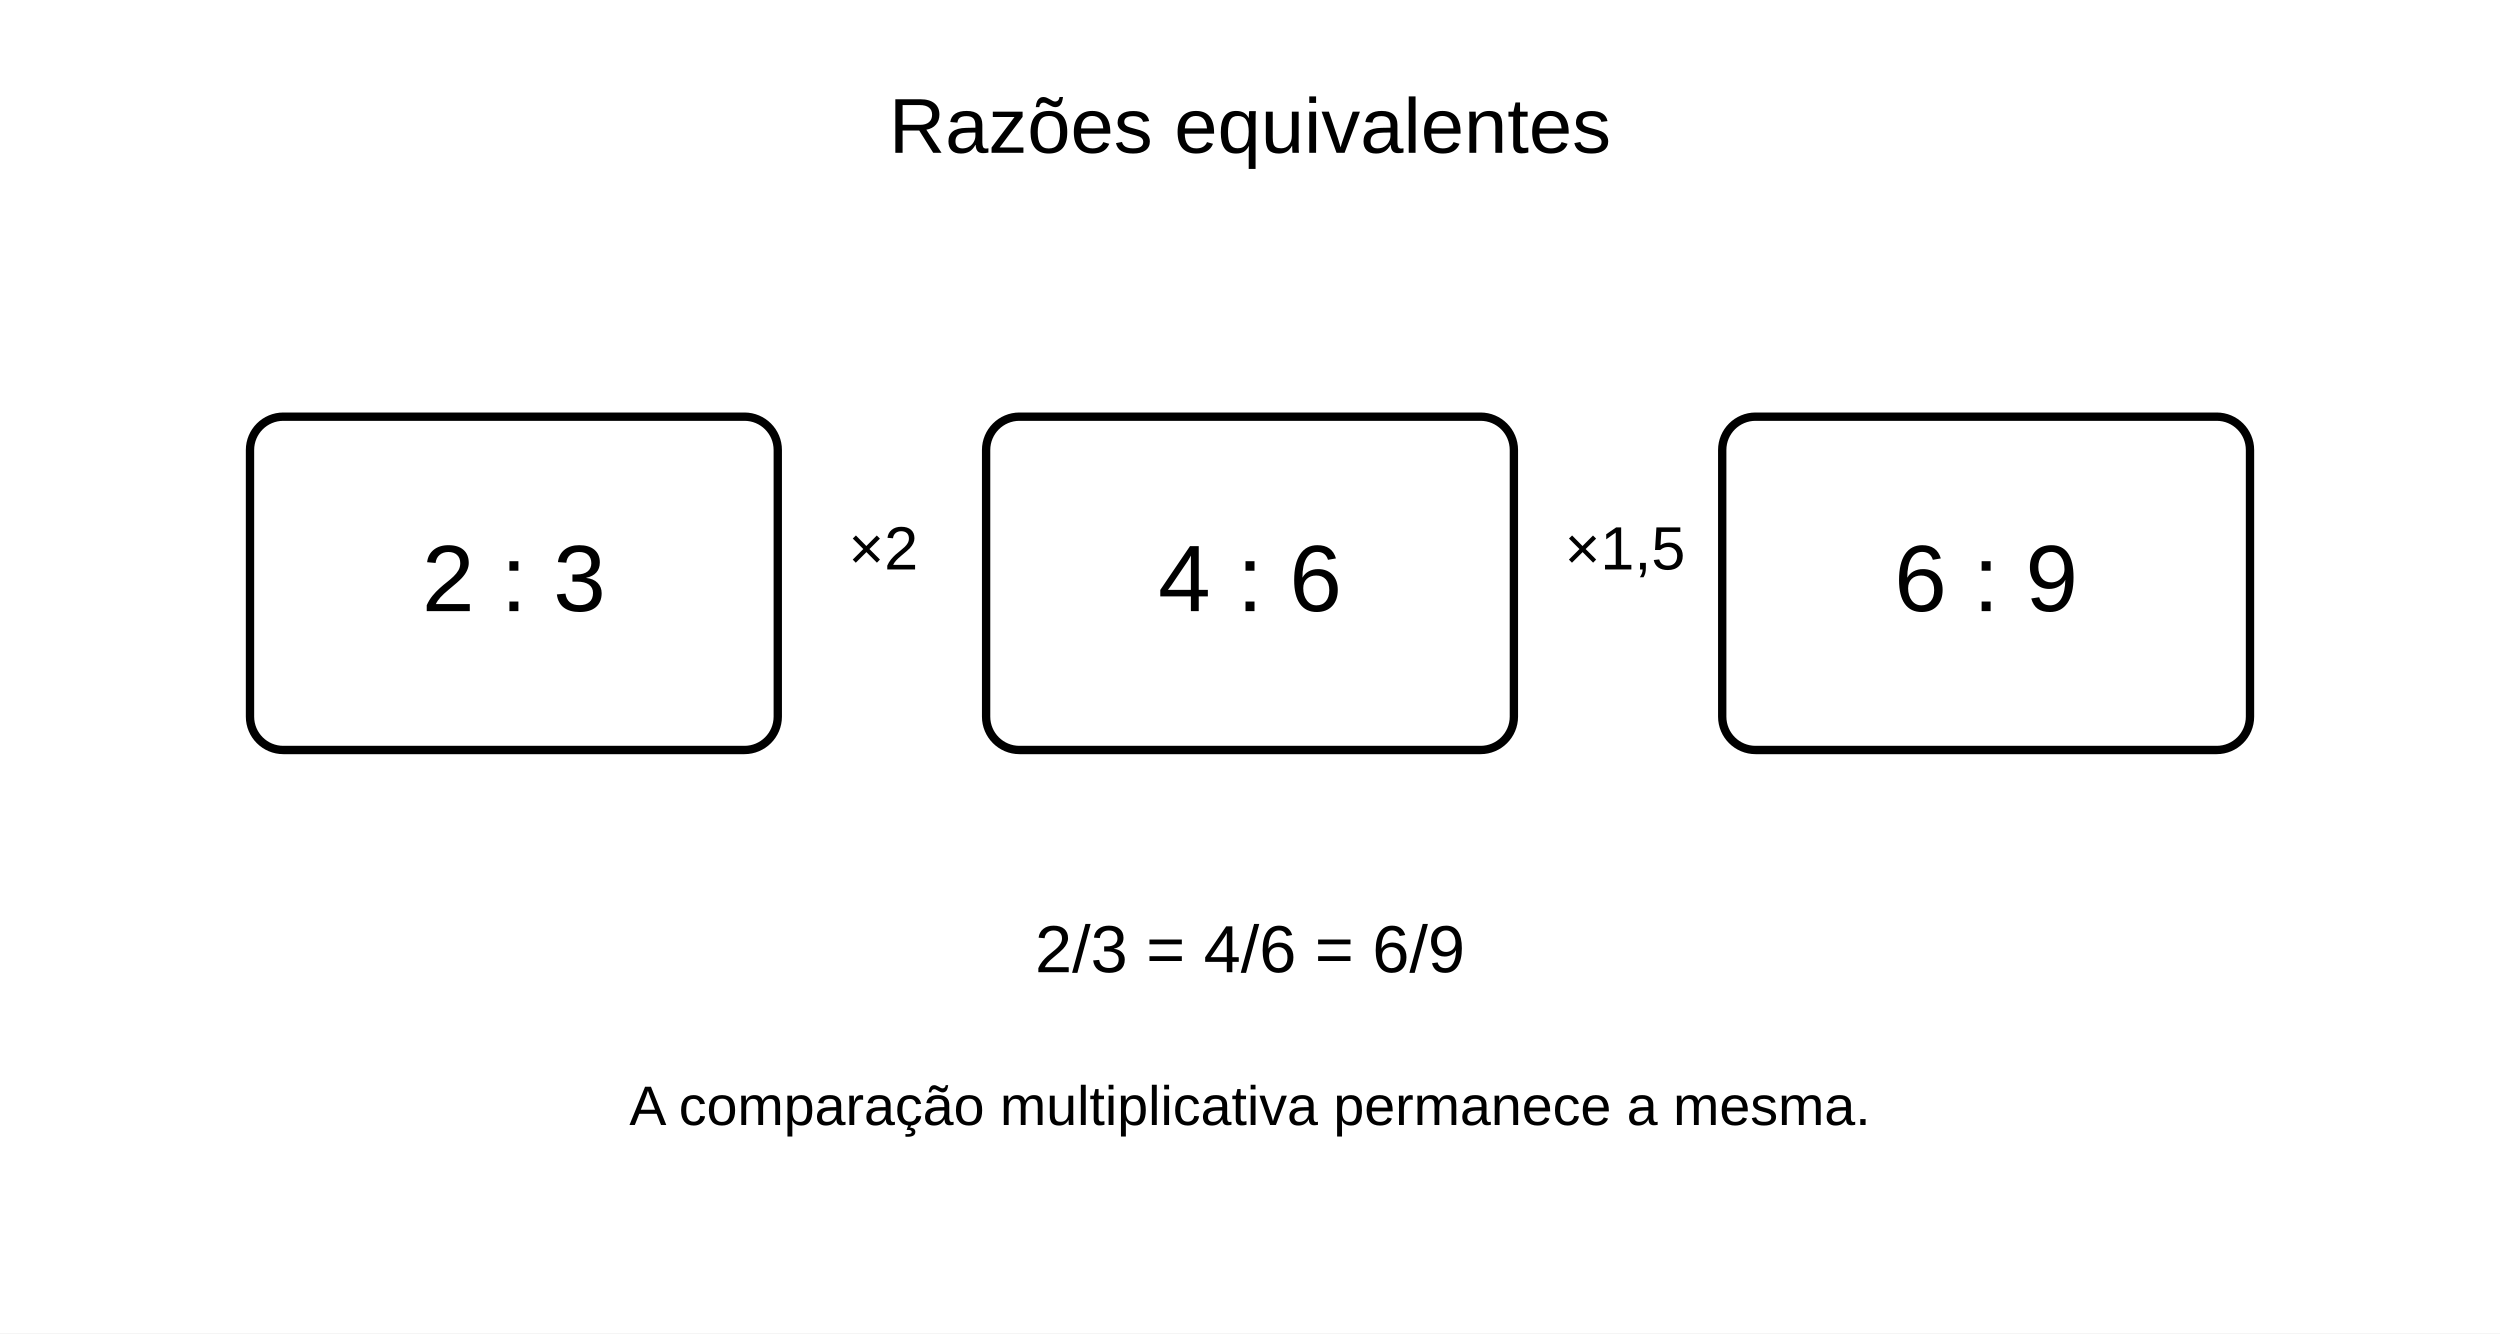
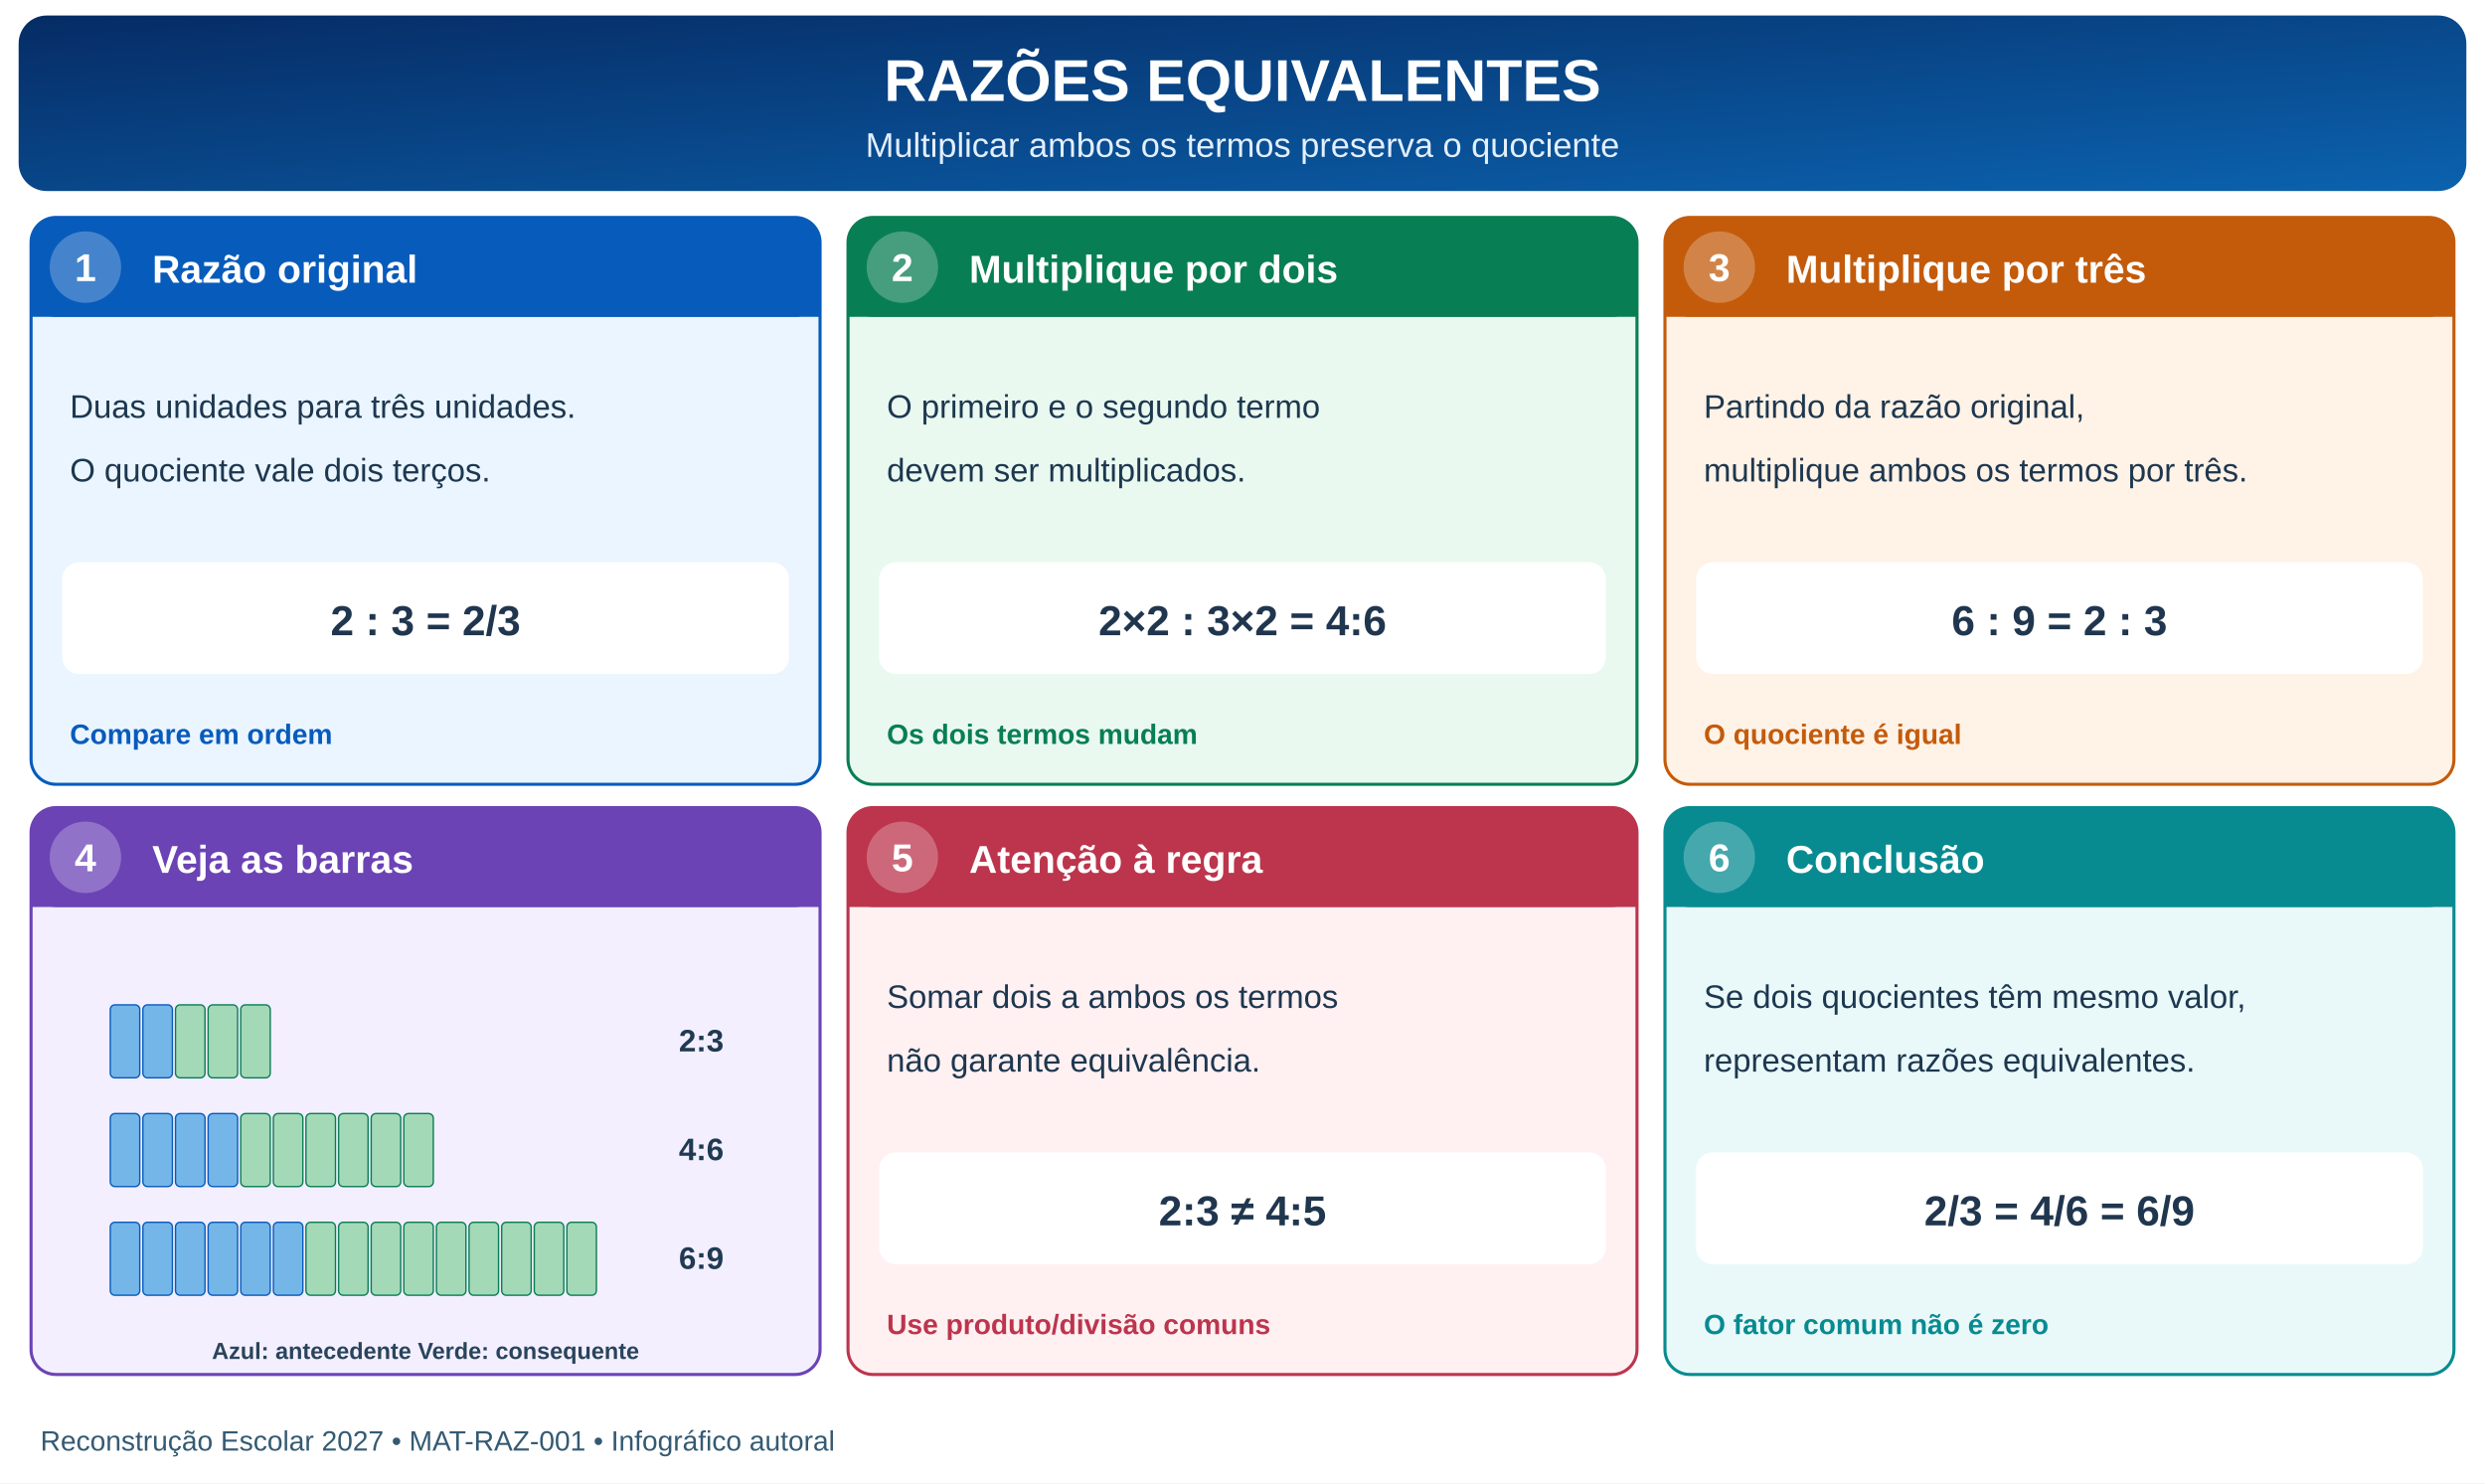
- <svg xmlns="http://www.w3.org/2000/svg" width="900" height="480" viewBox="0 0 900 480" role="img" aria-labelledby="title desc">
-   <rect width="900" height="480" fill="white" />
-   <text x="450" y="55" text-anchor="middle" font-size="28" font-family="Arial">Razões equivalentes</text>
-   <rect x="90" y="150" width="190" height="120" rx="12" fill="none" stroke="black" stroke-width="3" />
-   <rect x="355" y="150" width="190" height="120" rx="12" fill="none" stroke="black" stroke-width="3" />
-   <rect x="620" y="150" width="190" height="120" rx="12" fill="none" stroke="black" stroke-width="3" />
-   <text x="185" y="220" text-anchor="middle" font-size="34" font-family="Arial">2 : 3</text>
-   <text x="450" y="220" text-anchor="middle" font-size="34" font-family="Arial">4 : 6</text>
-   <text x="715" y="220" text-anchor="middle" font-size="34" font-family="Arial">6 : 9</text>
-   <text x="318" y="205" text-anchor="middle" font-size="22" font-family="Arial">×2</text>
-   <text x="585" y="205" text-anchor="middle" font-size="22" font-family="Arial">×1,5</text>
-   <text x="450" y="350" text-anchor="middle" font-size="24" font-family="Arial">2/3 = 4/6 = 6/9</text>
-   <text x="450" y="405" text-anchor="middle" font-size="20" font-family="Arial">A comparação multiplicativa permanece a mesma.</text>
+ <svg xmlns="http://www.w3.org/2000/svg" viewBox="0 0 1600 955" role="img" aria-labelledby="title desc">
+   <defs>
+     <linearGradient id="header" x1="0" y1="0" x2="1" y2="1">
+       <stop offset="0" stop-color="#062c65" />
+       <stop offset="1" stop-color="#0b62ae" />
+     </linearGradient>
+   </defs>
+   <rect width="1600" height="955" fill="#fff" />
+   <rect x="12" y="10" width="1576" height="113" rx="18" fill="url(#header)" />
+   <text x="800" y="65" text-anchor="middle" font-family="Arial,DejaVu Sans,sans-serif" font-size="38" font-weight="700" fill="#fff">RAZÕES EQUIVALENTES</text>
+   <text x="800" y="101" text-anchor="middle" font-family="Arial,DejaVu Sans,sans-serif" font-size="22" font-weight="400" fill="#e3efff">Multiplicar ambos os termos preserva o quociente</text>
+   <rect x="20" y="140" width="508" height="365" rx="16" fill="#eaf5ff" stroke="#075bbb" stroke-width="2" />
+   <rect x="20" y="140" width="508" height="64" rx="16" fill="#075bbb" />
+   <rect x="20" y="186" width="508" height="18" fill="#075bbb" />
+   <circle cx="55" cy="172" r="23" fill="#fff" opacity=".25" />
+   <text x="55" y="181" text-anchor="middle" font-family="Arial,DejaVu Sans,sans-serif" font-size="25" font-weight="700" fill="#fff">1</text>
+   <text x="98" y="182" text-anchor="start" font-family="Arial,DejaVu Sans,sans-serif" font-size="25" font-weight="700" fill="#fff">Razão original</text>
+   <text x="45" y="269" text-anchor="start" font-family="Arial,DejaVu Sans,sans-serif" font-size="21" font-weight="400" fill="#1d374f">Duas unidades para três unidades.</text>
+   <text x="45" y="310" text-anchor="start" font-family="Arial,DejaVu Sans,sans-serif" font-size="21" font-weight="400" fill="#1d374f">O quociente vale dois terços.</text>
+   <rect x="40" y="362" width="468" height="72" rx="11" fill="#fff" />
+   <text x="274" y="409" text-anchor="middle" font-family="Arial,DejaVu Sans,sans-serif" font-size="27" font-weight="700" fill="#20364e">2 : 3 = 2/3</text>
+   <text x="45" y="479" text-anchor="start" font-family="Arial,DejaVu Sans,sans-serif" font-size="18" font-weight="700" fill="#075bbb">Compare em ordem</text>
+   <rect x="546" y="140" width="508" height="365" rx="16" fill="#e9f9f0" stroke="#087e54" stroke-width="2" />
+   <rect x="546" y="140" width="508" height="64" rx="16" fill="#087e54" />
+   <rect x="546" y="186" width="508" height="18" fill="#087e54" />
+   <circle cx="581" cy="172" r="23" fill="#fff" opacity=".25" />
+   <text x="581" y="181" text-anchor="middle" font-family="Arial,DejaVu Sans,sans-serif" font-size="25" font-weight="700" fill="#fff">2</text>
+   <text x="624" y="182" text-anchor="start" font-family="Arial,DejaVu Sans,sans-serif" font-size="25" font-weight="700" fill="#fff">Multiplique por dois</text>
+   <text x="571" y="269" text-anchor="start" font-family="Arial,DejaVu Sans,sans-serif" font-size="21" font-weight="400" fill="#1d374f">O primeiro e o segundo termo</text>
+   <text x="571" y="310" text-anchor="start" font-family="Arial,DejaVu Sans,sans-serif" font-size="21" font-weight="400" fill="#1d374f">devem ser multiplicados.</text>
+   <rect x="566" y="362" width="468" height="72" rx="11" fill="#fff" />
+   <text x="800" y="409" text-anchor="middle" font-family="Arial,DejaVu Sans,sans-serif" font-size="27" font-weight="700" fill="#20364e">2×2 : 3×2 = 4:6</text>
+   <text x="571" y="479" text-anchor="start" font-family="Arial,DejaVu Sans,sans-serif" font-size="18" font-weight="700" fill="#087e54">Os dois termos mudam</text>
+   <rect x="1072" y="140" width="508" height="365" rx="16" fill="#fff2e6" stroke="#c35b0b" stroke-width="2" />
+   <rect x="1072" y="140" width="508" height="64" rx="16" fill="#c35b0b" />
+   <rect x="1072" y="186" width="508" height="18" fill="#c35b0b" />
+   <circle cx="1107" cy="172" r="23" fill="#fff" opacity=".25" />
+   <text x="1107" y="181" text-anchor="middle" font-family="Arial,DejaVu Sans,sans-serif" font-size="25" font-weight="700" fill="#fff">3</text>
+   <text x="1150" y="182" text-anchor="start" font-family="Arial,DejaVu Sans,sans-serif" font-size="25" font-weight="700" fill="#fff">Multiplique por três</text>
+   <text x="1097" y="269" text-anchor="start" font-family="Arial,DejaVu Sans,sans-serif" font-size="21" font-weight="400" fill="#1d374f">Partindo da razão original,</text>
+   <text x="1097" y="310" text-anchor="start" font-family="Arial,DejaVu Sans,sans-serif" font-size="21" font-weight="400" fill="#1d374f">multiplique ambos os termos por três.</text>
+   <rect x="1092" y="362" width="468" height="72" rx="11" fill="#fff" />
+   <text x="1326" y="409" text-anchor="middle" font-family="Arial,DejaVu Sans,sans-serif" font-size="27" font-weight="700" fill="#20364e">6 : 9 = 2 : 3</text>
+   <text x="1097" y="479" text-anchor="start" font-family="Arial,DejaVu Sans,sans-serif" font-size="18" font-weight="700" fill="#c35b0b">O quociente é igual</text>
+   <rect x="20" y="520" width="508" height="365" rx="16" fill="#f3efff" stroke="#6b43b5" stroke-width="2" />
+   <rect x="20" y="520" width="508" height="64" rx="16" fill="#6b43b5" />
+   <rect x="20" y="566" width="508" height="18" fill="#6b43b5" />
+   <circle cx="55" cy="552" r="23" fill="#fff" opacity=".25" />
+   <text x="55" y="561" text-anchor="middle" font-family="Arial,DejaVu Sans,sans-serif" font-size="25" font-weight="700" fill="#fff">4</text>
+   <text x="98" y="562" text-anchor="start" font-family="Arial,DejaVu Sans,sans-serif" font-size="25" font-weight="700" fill="#fff">Veja as barras</text>
+   <rect x="71" y="647" width="19" height="47" rx="3" fill="#75b6e9" stroke="#075bbb" stroke-width=".9" />
+   <rect x="92" y="647" width="19" height="47" rx="3" fill="#75b6e9" stroke="#075bbb" stroke-width=".9" />
+   <rect x="113" y="647" width="19" height="47" rx="3" fill="#a4d9b7" stroke="#087e54" stroke-width=".9" />
+   <rect x="134" y="647" width="19" height="47" rx="3" fill="#a4d9b7" stroke="#087e54" stroke-width=".9" />
+   <rect x="155" y="647" width="19" height="47" rx="3" fill="#a4d9b7" stroke="#087e54" stroke-width=".9" />
+   <text x="466" y="677" text-anchor="end" font-family="Arial,DejaVu Sans,sans-serif" font-size="20" font-weight="700" fill="#203a52">2:3</text>
+   <rect x="71" y="717" width="19" height="47" rx="3" fill="#75b6e9" stroke="#075bbb" stroke-width=".9" />
+   <rect x="92" y="717" width="19" height="47" rx="3" fill="#75b6e9" stroke="#075bbb" stroke-width=".9" />
+   <rect x="113" y="717" width="19" height="47" rx="3" fill="#75b6e9" stroke="#075bbb" stroke-width=".9" />
+   <rect x="134" y="717" width="19" height="47" rx="3" fill="#75b6e9" stroke="#075bbb" stroke-width=".9" />
+   <rect x="155" y="717" width="19" height="47" rx="3" fill="#a4d9b7" stroke="#087e54" stroke-width=".9" />
+   <rect x="176" y="717" width="19" height="47" rx="3" fill="#a4d9b7" stroke="#087e54" stroke-width=".9" />
+   <rect x="197" y="717" width="19" height="47" rx="3" fill="#a4d9b7" stroke="#087e54" stroke-width=".9" />
+   <rect x="218" y="717" width="19" height="47" rx="3" fill="#a4d9b7" stroke="#087e54" stroke-width=".9" />
+   <rect x="239" y="717" width="19" height="47" rx="3" fill="#a4d9b7" stroke="#087e54" stroke-width=".9" />
+   <rect x="260" y="717" width="19" height="47" rx="3" fill="#a4d9b7" stroke="#087e54" stroke-width=".9" />
+   <text x="466" y="747" text-anchor="end" font-family="Arial,DejaVu Sans,sans-serif" font-size="20" font-weight="700" fill="#203a52">4:6</text>
+   <rect x="71" y="787" width="19" height="47" rx="3" fill="#75b6e9" stroke="#075bbb" stroke-width=".9" />
+   <rect x="92" y="787" width="19" height="47" rx="3" fill="#75b6e9" stroke="#075bbb" stroke-width=".9" />
+   <rect x="113" y="787" width="19" height="47" rx="3" fill="#75b6e9" stroke="#075bbb" stroke-width=".9" />
+   <rect x="134" y="787" width="19" height="47" rx="3" fill="#75b6e9" stroke="#075bbb" stroke-width=".9" />
+   <rect x="155" y="787" width="19" height="47" rx="3" fill="#75b6e9" stroke="#075bbb" stroke-width=".9" />
+   <rect x="176" y="787" width="19" height="47" rx="3" fill="#75b6e9" stroke="#075bbb" stroke-width=".9" />
+   <rect x="197" y="787" width="19" height="47" rx="3" fill="#a4d9b7" stroke="#087e54" stroke-width=".9" />
+   <rect x="218" y="787" width="19" height="47" rx="3" fill="#a4d9b7" stroke="#087e54" stroke-width=".9" />
+   <rect x="239" y="787" width="19" height="47" rx="3" fill="#a4d9b7" stroke="#087e54" stroke-width=".9" />
+   <rect x="260" y="787" width="19" height="47" rx="3" fill="#a4d9b7" stroke="#087e54" stroke-width=".9" />
+   <rect x="281" y="787" width="19" height="47" rx="3" fill="#a4d9b7" stroke="#087e54" stroke-width=".9" />
+   <rect x="302" y="787" width="19" height="47" rx="3" fill="#a4d9b7" stroke="#087e54" stroke-width=".9" />
+   <rect x="323" y="787" width="19" height="47" rx="3" fill="#a4d9b7" stroke="#087e54" stroke-width=".9" />
+   <rect x="344" y="787" width="19" height="47" rx="3" fill="#a4d9b7" stroke="#087e54" stroke-width=".9" />
+   <rect x="365" y="787" width="19" height="47" rx="3" fill="#a4d9b7" stroke="#087e54" stroke-width=".9" />
+   <text x="466" y="817" text-anchor="end" font-family="Arial,DejaVu Sans,sans-serif" font-size="20" font-weight="700" fill="#203a52">6:9</text>
+   <text x="274" y="875" text-anchor="middle" font-family="Arial,DejaVu Sans,sans-serif" font-size="15" font-weight="600" fill="#29445c">Azul: antecedente   Verde: consequente</text>
+   <rect x="546" y="520" width="508" height="365" rx="16" fill="#fff0f2" stroke="#bc354d" stroke-width="2" />
+   <rect x="546" y="520" width="508" height="64" rx="16" fill="#bc354d" />
+   <rect x="546" y="566" width="508" height="18" fill="#bc354d" />
+   <circle cx="581" cy="552" r="23" fill="#fff" opacity=".25" />
+   <text x="581" y="561" text-anchor="middle" font-family="Arial,DejaVu Sans,sans-serif" font-size="25" font-weight="700" fill="#fff">5</text>
+   <text x="624" y="562" text-anchor="start" font-family="Arial,DejaVu Sans,sans-serif" font-size="25" font-weight="700" fill="#fff">Atenção à regra</text>
+   <text x="571" y="649" text-anchor="start" font-family="Arial,DejaVu Sans,sans-serif" font-size="21" font-weight="400" fill="#1d374f">Somar dois a ambos os termos</text>
+   <text x="571" y="690" text-anchor="start" font-family="Arial,DejaVu Sans,sans-serif" font-size="21" font-weight="400" fill="#1d374f">não garante equivalência.</text>
+   <rect x="566" y="742" width="468" height="72" rx="11" fill="#fff" />
+   <text x="800" y="789" text-anchor="middle" font-family="Arial,DejaVu Sans,sans-serif" font-size="27" font-weight="700" fill="#20364e">2:3 ≠ 4:5</text>
+   <text x="571" y="859" text-anchor="start" font-family="Arial,DejaVu Sans,sans-serif" font-size="18" font-weight="700" fill="#bc354d">Use produto/divisão comuns</text>
+   <rect x="1072" y="520" width="508" height="365" rx="16" fill="#e9f9fa" stroke="#078b91" stroke-width="2" />
+   <rect x="1072" y="520" width="508" height="64" rx="16" fill="#078b91" />
+   <rect x="1072" y="566" width="508" height="18" fill="#078b91" />
+   <circle cx="1107" cy="552" r="23" fill="#fff" opacity=".25" />
+   <text x="1107" y="561" text-anchor="middle" font-family="Arial,DejaVu Sans,sans-serif" font-size="25" font-weight="700" fill="#fff">6</text>
+   <text x="1150" y="562" text-anchor="start" font-family="Arial,DejaVu Sans,sans-serif" font-size="25" font-weight="700" fill="#fff">Conclusão</text>
+   <text x="1097" y="649" text-anchor="start" font-family="Arial,DejaVu Sans,sans-serif" font-size="21" font-weight="400" fill="#1d374f">Se dois quocientes têm mesmo valor,</text>
+   <text x="1097" y="690" text-anchor="start" font-family="Arial,DejaVu Sans,sans-serif" font-size="21" font-weight="400" fill="#1d374f">representam razões equivalentes.</text>
+   <rect x="1092" y="742" width="468" height="72" rx="11" fill="#fff" />
+   <text x="1326" y="789" text-anchor="middle" font-family="Arial,DejaVu Sans,sans-serif" font-size="27" font-weight="700" fill="#20364e">2/3 = 4/6 = 6/9</text>
+   <text x="1097" y="859" text-anchor="start" font-family="Arial,DejaVu Sans,sans-serif" font-size="18" font-weight="700" fill="#078b91">O fator comum não é zero</text>
+   <text x="26" y="934" text-anchor="start" font-family="Arial,DejaVu Sans,sans-serif" font-size="18" font-weight="400" fill="#345a73">Reconstrução Escolar 2027 • MAT-RAZ-001 • Infográfico autoral</text>
</svg>
